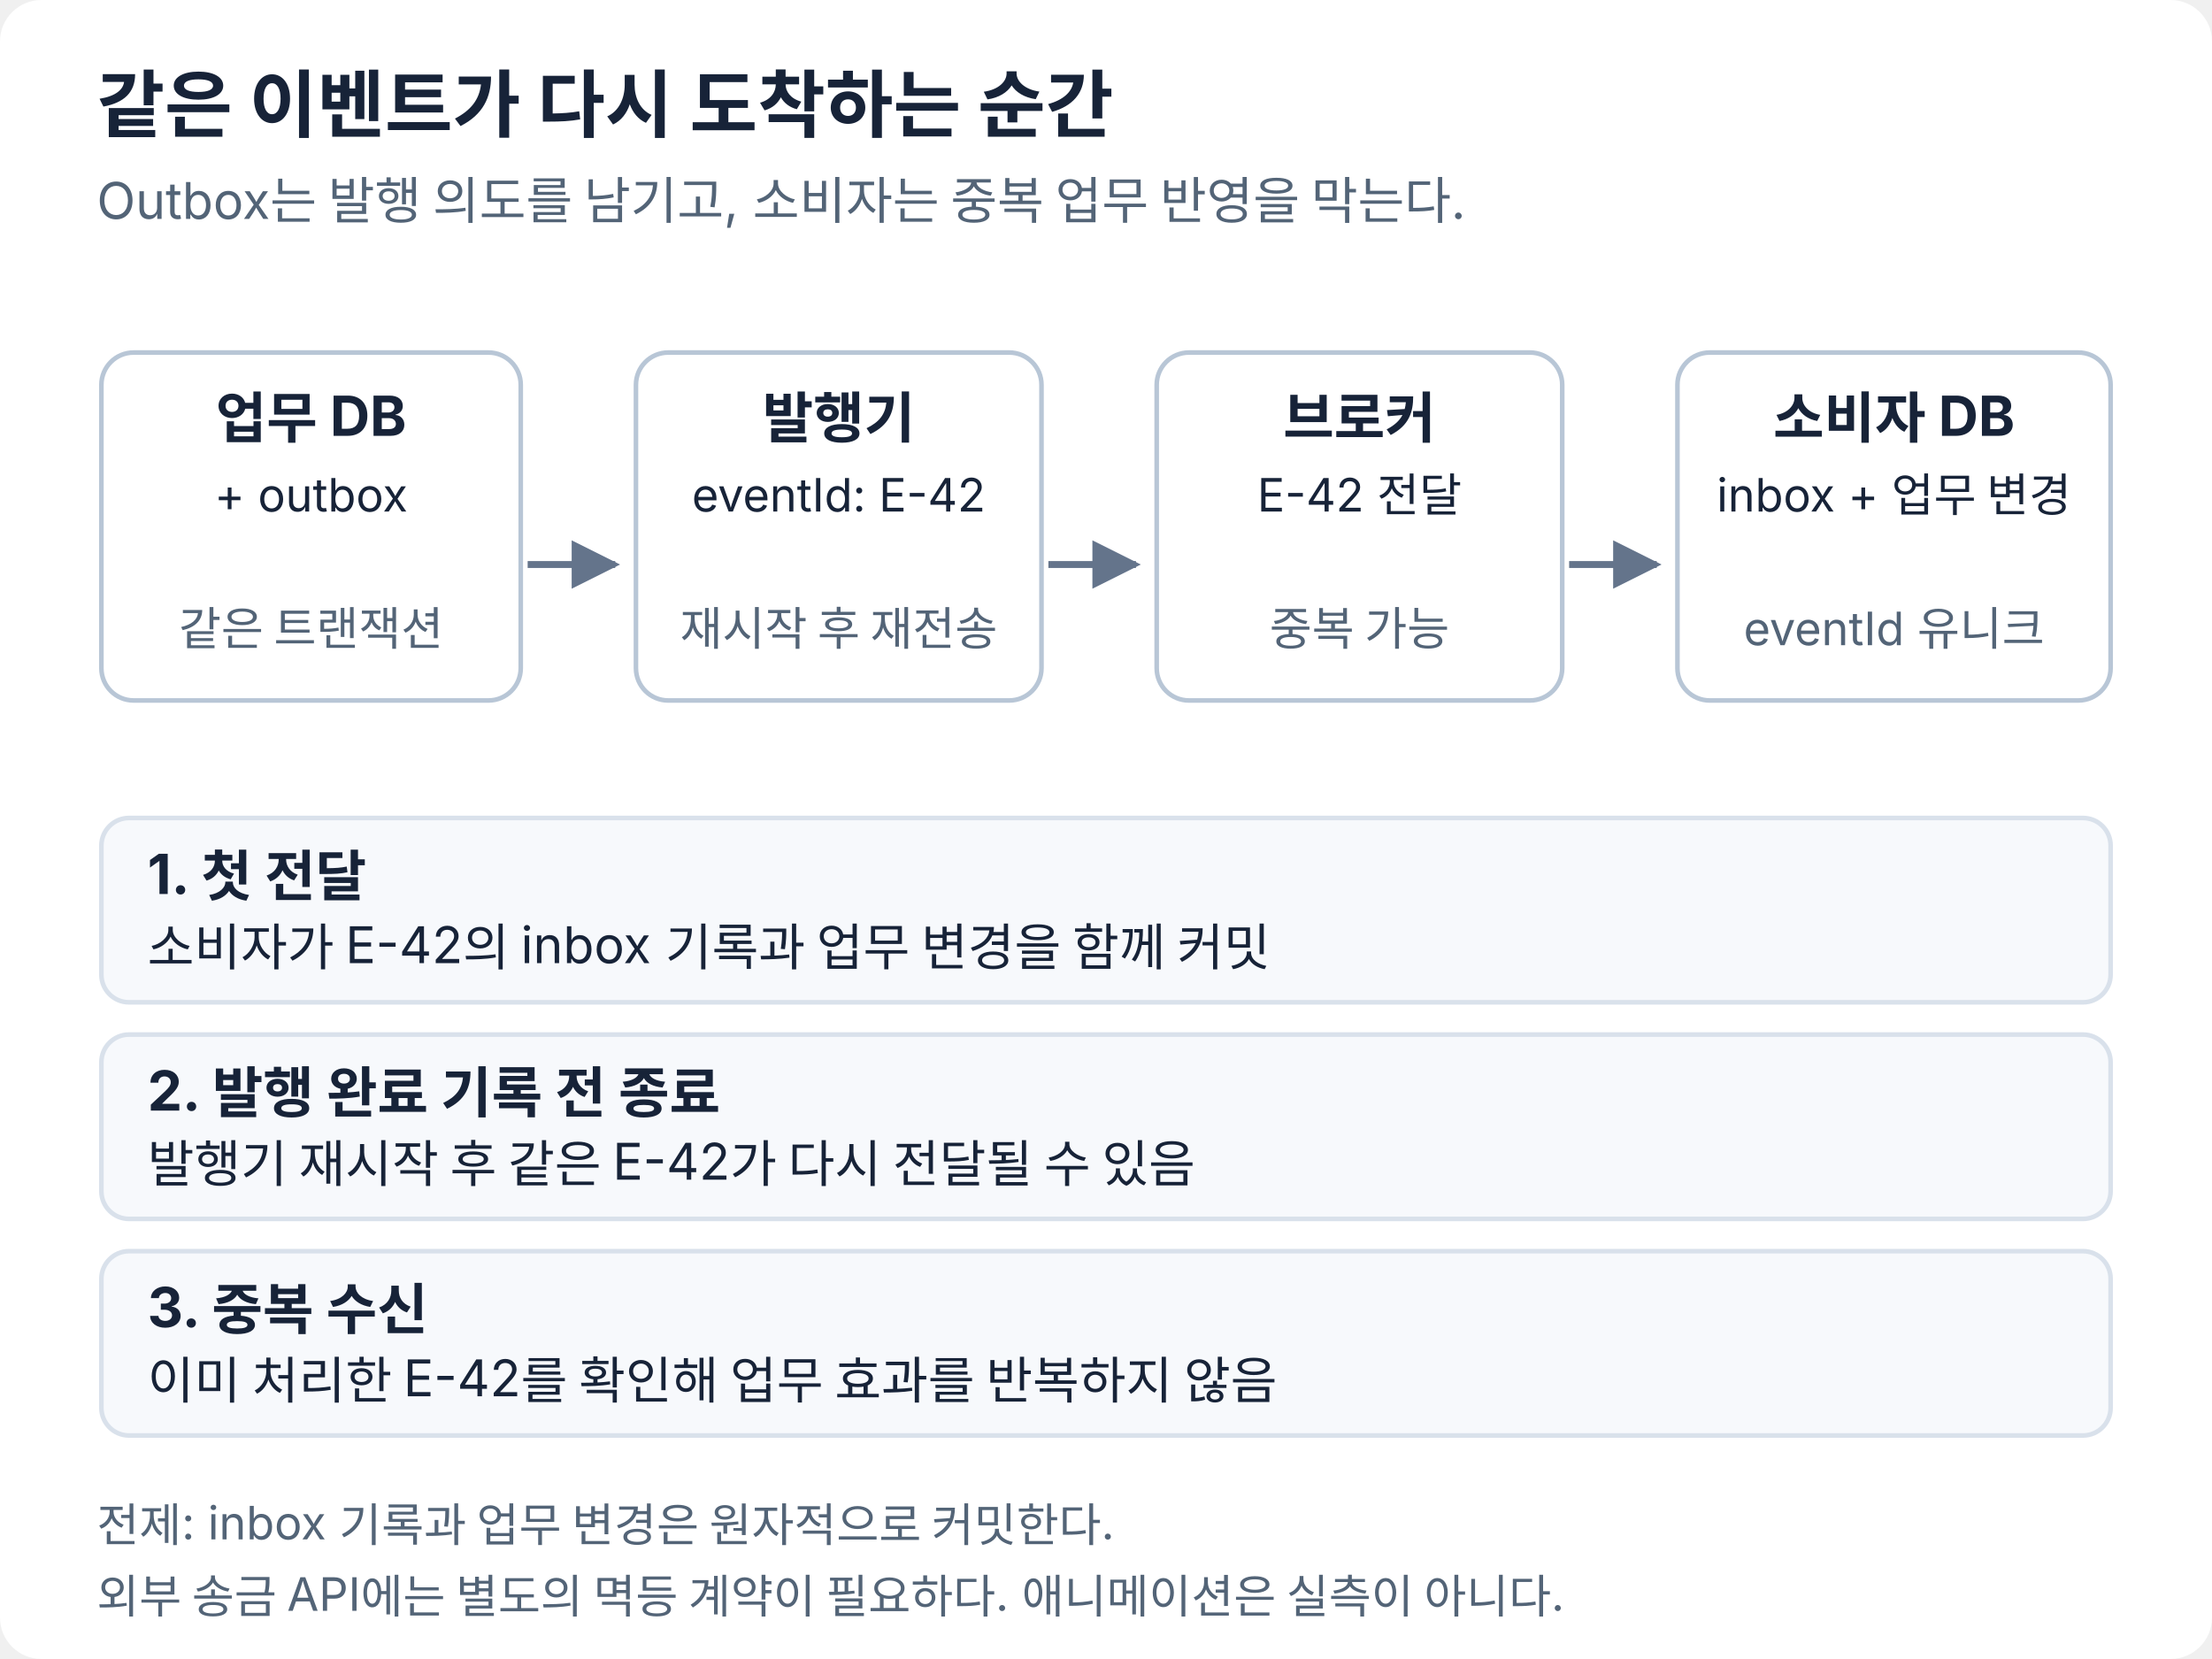
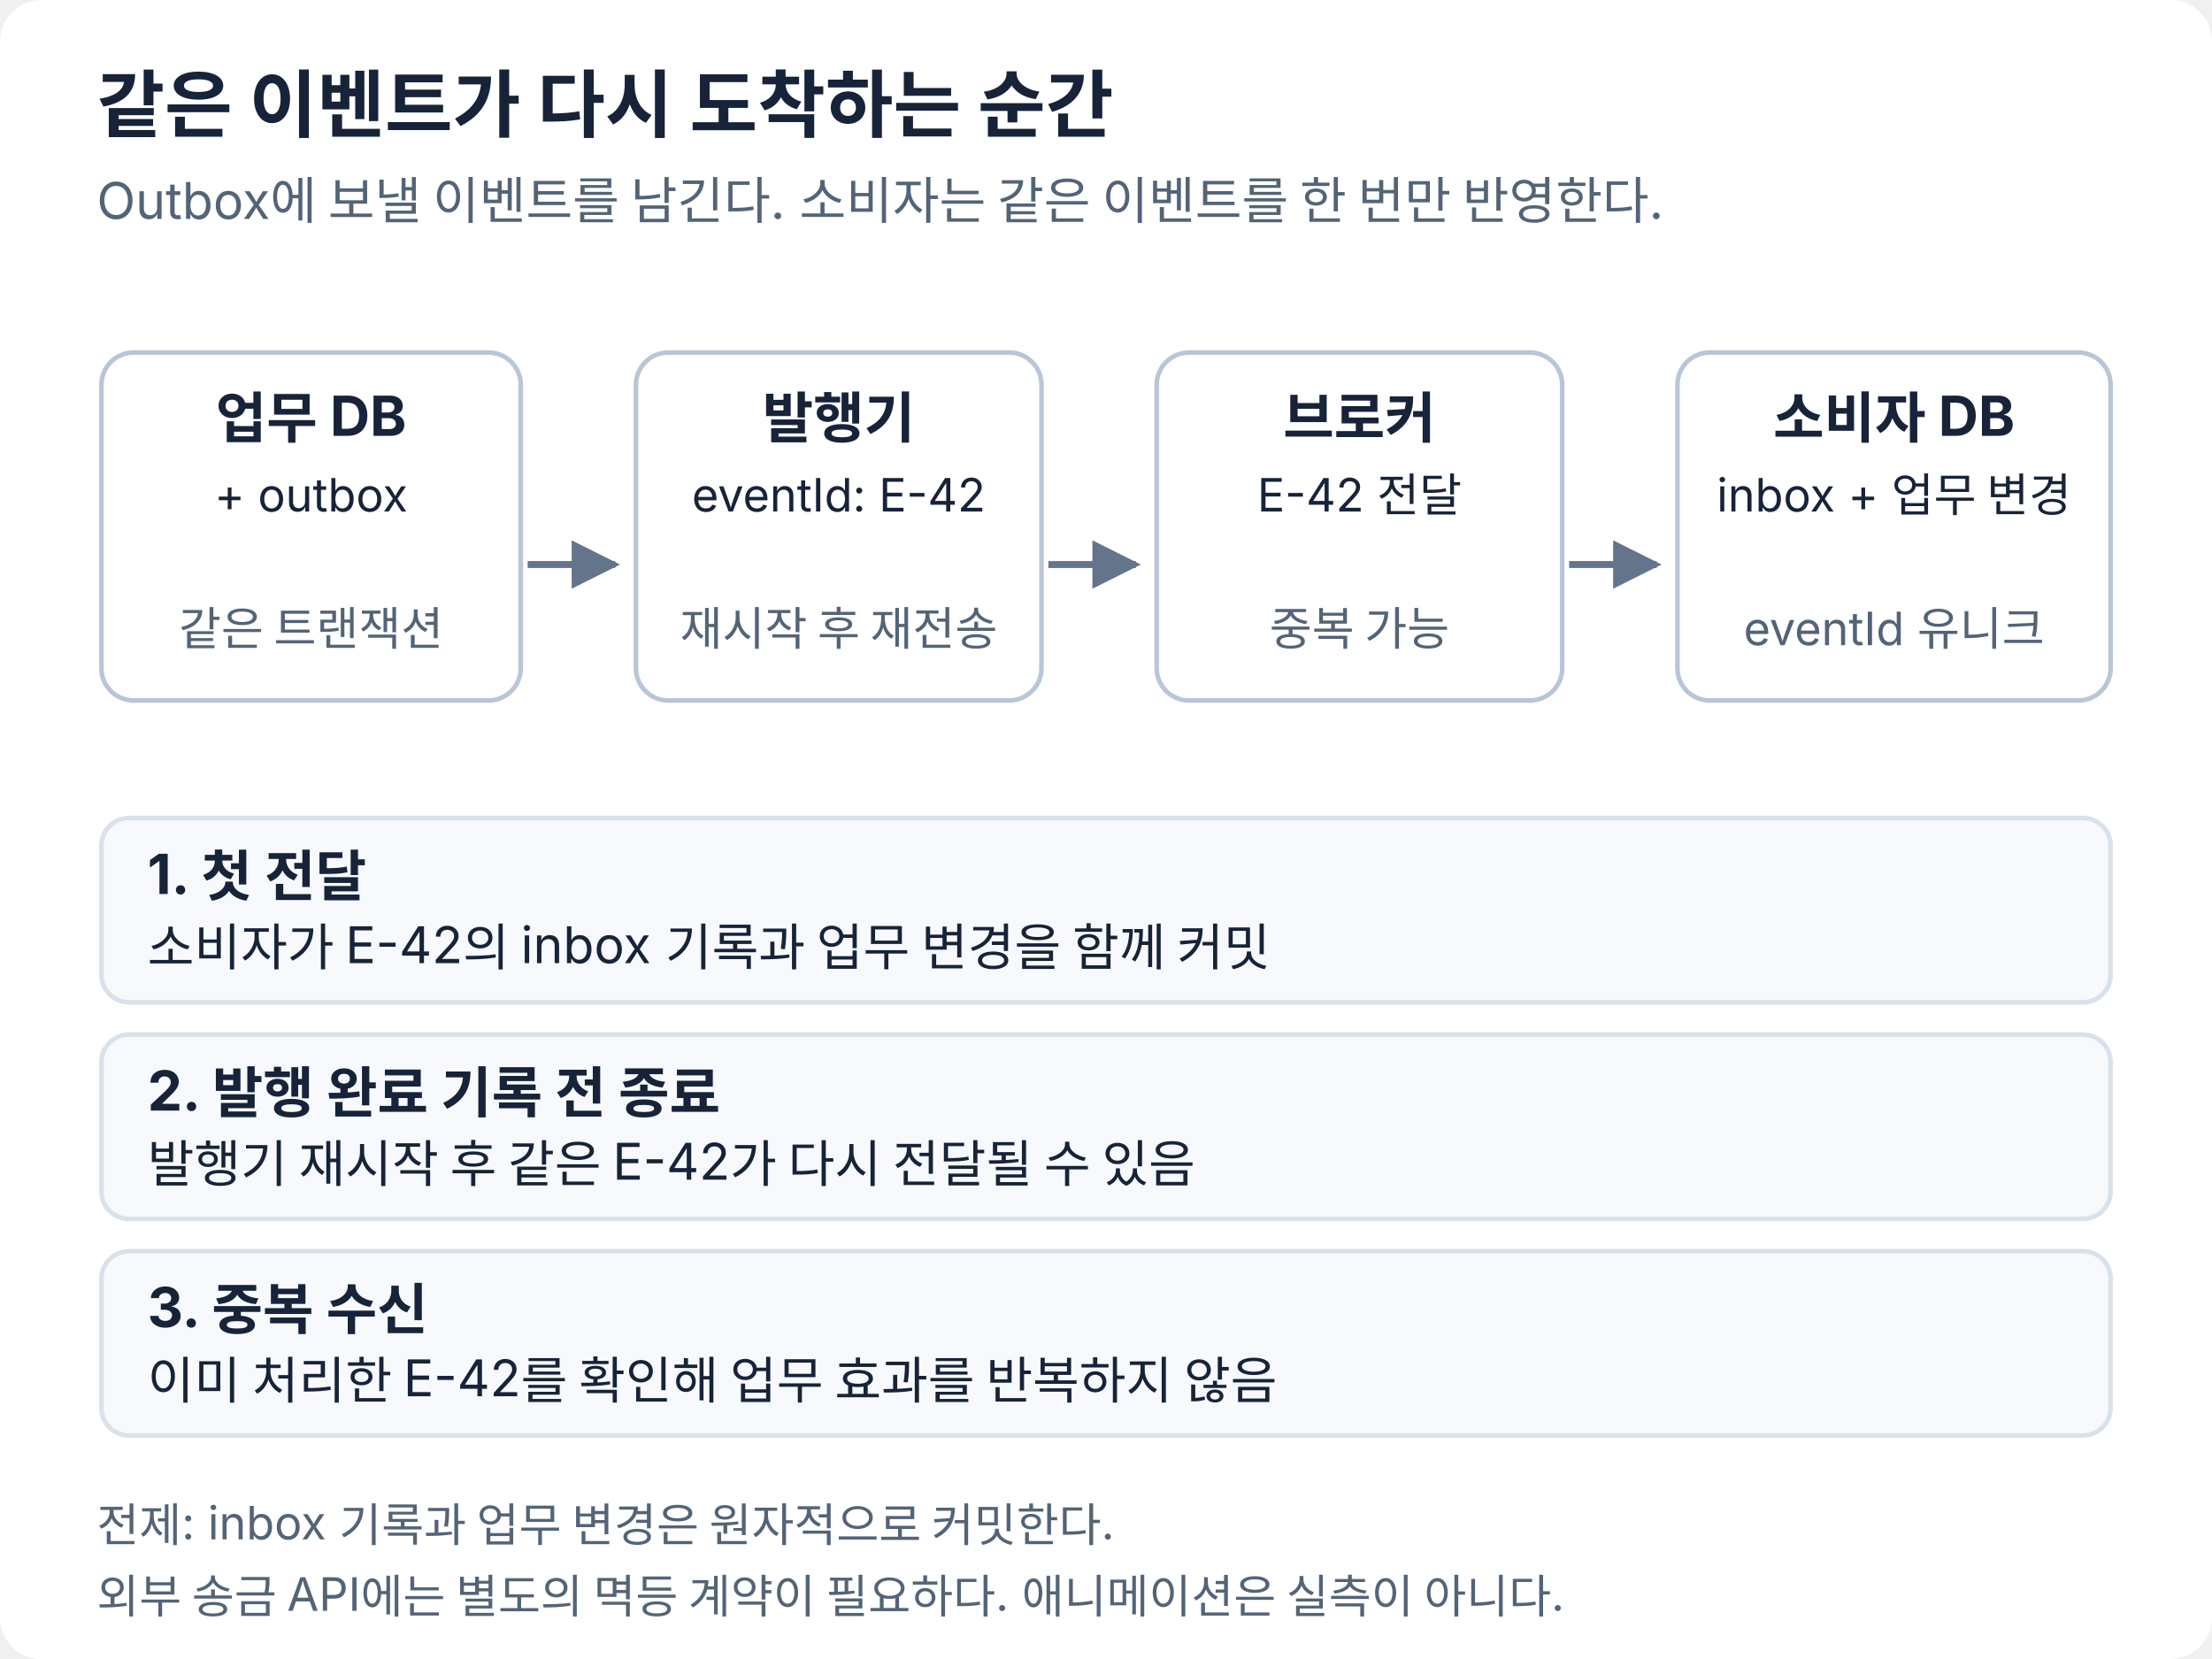
<svg xmlns="http://www.w3.org/2000/svg" viewBox="0 0 960 720" role="img" aria-labelledby="title desc">
  <defs>
    <marker id="arrow" viewBox="0 0 10 10" refX="9" refY="5" markerWidth="7" markerHeight="7" orient="auto">
      <path d="M 0 0 L 10 5 L 0 10 z" fill="#64748b" />
    </marker>
  </defs>
  <style>
    text { font-family: Pretendard, "Noto Sans KR", -apple-system, BlinkMacSystemFont, sans-serif; fill: #172338; }
    .heading { font-size: 32px; font-weight: 750; }
    .label { font-size: 24px; font-weight: 700; }
    .body { font-size: 22px; }
    .small { font-size: 20px; }
    .muted { fill: #536477; }
    .component { fill: #fff; stroke: #b8c6d6; stroke-width: 2; }
    .stage { fill: #f7f9fc; stroke: #d9e1eb; stroke-width: 2; }
    .stage-one { animation: first-stage 12s linear infinite; }
    .stage-two { animation: second-stage 12s linear infinite; }
    .stage-three { animation: third-stage 12s linear infinite; }
    .first-packet { animation: first-packet 12s linear infinite; opacity: 0; }
    .repeat-packet { animation: repeat-packet 12s linear infinite; opacity: 0; }
    .relay-warning { animation: relay-warning 12s linear infinite; opacity: 0; }
    @keyframes first-packet {
      0%, 3% { opacity: 0; transform: translateX(0); }
      4% { opacity: 1; transform: translateX(0); }
      27% { opacity: 1; transform: translateX(514px); }
      30%, 100% { opacity: 0; transform: translateX(514px); }
    }
    @keyframes repeat-packet {
      0%, 52% { opacity: 0; transform: translateX(0); }
      53% { opacity: 1; transform: translateX(0); }
      76% { opacity: 1; transform: translateX(288px); }
      79%, 100% { opacity: 0; transform: translateX(288px); }
    }
    @keyframes relay-warning {
      0%, 33% { opacity: 0; }
      35%, 51% { opacity: 1; }
      53%, 100% { opacity: 0; }
    }
    @keyframes first-stage { 0%, 31% { fill: #eaf3ff; stroke: #78a8e8; } 34%, 100% { fill: #f7f9fc; stroke: #d9e1eb; } }
    @keyframes second-stage { 0%, 32% { fill: #f7f9fc; stroke: #d9e1eb; } 35%, 65% { fill: #fff5e3; stroke: #d3aa55; } 68%, 100% { fill: #f7f9fc; stroke: #d9e1eb; } }
    @keyframes third-stage { 0%, 66% { fill: #f7f9fc; stroke: #d9e1eb; } 69%, 98% { fill: #eaf7ef; stroke: #74b893; } 100% { fill: #f7f9fc; stroke: #d9e1eb; } }
    @media (prefers-reduced-motion: reduce) {
      .stage { animation: none; }
      .first-packet, .repeat-packet, .relay-warning { animation: none; display: none; }
    }
  </style>
  <rect width="960" height="720" rx="18" fill="#fff" />
  <text x="42" y="57" class="heading">같은 이벤트가 다시 도착하는 순간</text>
-   <text x="42" y="95" class="body muted">Outbox는 발행 의도를 남기고, 소비자는 중복 업무 반영을 막는다.</text>
+   <text x="42" y="95" class="body muted">Outbox에 보낼 이벤트를 남긴다. 소비자는 같은 이벤트를 한 번만 반영한다.</text>
  <rect x="44" y="153" width="182" height="151" rx="14" class="component" />
  <text x="135" y="190" text-anchor="middle" class="label">업무 DB</text>
  <text x="135" y="222" text-anchor="middle" class="small">+ outbox</text>
  <text x="135" y="280" text-anchor="middle" class="small muted">같은 트랜잭션</text>
  <path d="M 229 245 H 267" fill="none" stroke="#64748b" stroke-width="3" marker-end="url(#arrow)" />
  <rect x="276" y="153" width="176" height="151" rx="14" class="component" />
  <text x="364" y="190" text-anchor="middle" class="label">발행기</text>
  <text x="364" y="222" text-anchor="middle" class="small">eventId: E-42</text>
  <text x="364" y="280" text-anchor="middle" class="small muted">재시작 후 재전송</text>
  <path d="M 455 245 H 493" fill="none" stroke="#64748b" stroke-width="3" marker-end="url(#arrow)" />
  <rect x="502" y="153" width="176" height="151" rx="14" class="component" />
  <text x="590" y="190" text-anchor="middle" class="label">브로커</text>
  <text x="590" y="222" text-anchor="middle" class="small">E-42 전달</text>
  <text x="590" y="280" text-anchor="middle" class="small muted">중복 가능</text>
  <path d="M 681 245 H 719" fill="none" stroke="#64748b" stroke-width="3" marker-end="url(#arrow)" />
  <rect x="728" y="153" width="188" height="151" rx="14" class="component" />
  <text x="822" y="190" text-anchor="middle" class="label">소비자 DB</text>
  <text x="822" y="222" text-anchor="middle" class="small">inbox + 업무 변경</text>
  <text x="822" y="280" text-anchor="middle" class="small muted">eventId 유니크</text>
  <circle cx="214" cy="245" r="9" fill="#3b82d0" class="first-packet" />
  <circle cx="440" cy="245" r="9" fill="#c38b24" class="repeat-packet" />
  <g class="relay-warning">
    <circle cx="432" cy="145" r="16" fill="#fff2db" stroke="#c38b24" stroke-width="2" />
    <path d="M 426 139 L 438 151 M 438 139 L 426 151" stroke="#ac7012" stroke-width="3" stroke-linecap="round" />
  </g>
  <rect x="44" y="355" width="872" height="80" rx="12" class="stage stage-one" />
  <text x="64" y="388" class="label">1. 첫 전달</text>
  <text x="64" y="419" class="body">소비자가 E-42의 inbox 기록과 업무 변경을 함께 커밋</text>
  <rect x="44" y="449" width="872" height="80" rx="12" class="stage stage-two" />
  <text x="64" y="482" class="label">2. 발행 완료 기록 전 종료</text>
  <text x="64" y="513" class="body">발행기 재시작 후 같은 E-42가 다시 전달될 수 있음</text>
  <rect x="44" y="543" width="872" height="80" rx="12" class="stage stage-three" />
  <text x="64" y="576" class="label">3. 중복 수신</text>
  <text x="64" y="607" class="body">이미 처리한 E-42를 확인해 업무 효과를 반복하지 않음</text>
  <text x="42" y="669" class="small muted">전제: inbox 기록과 업무 변경은 원자적으로 커밋한다.</text>
  <text x="42" y="700" class="small muted">외부 송금 API에는 별도의 멱등 계약이 필요하다. 애니메이션은 실측이 아니다.</text>
</svg>
